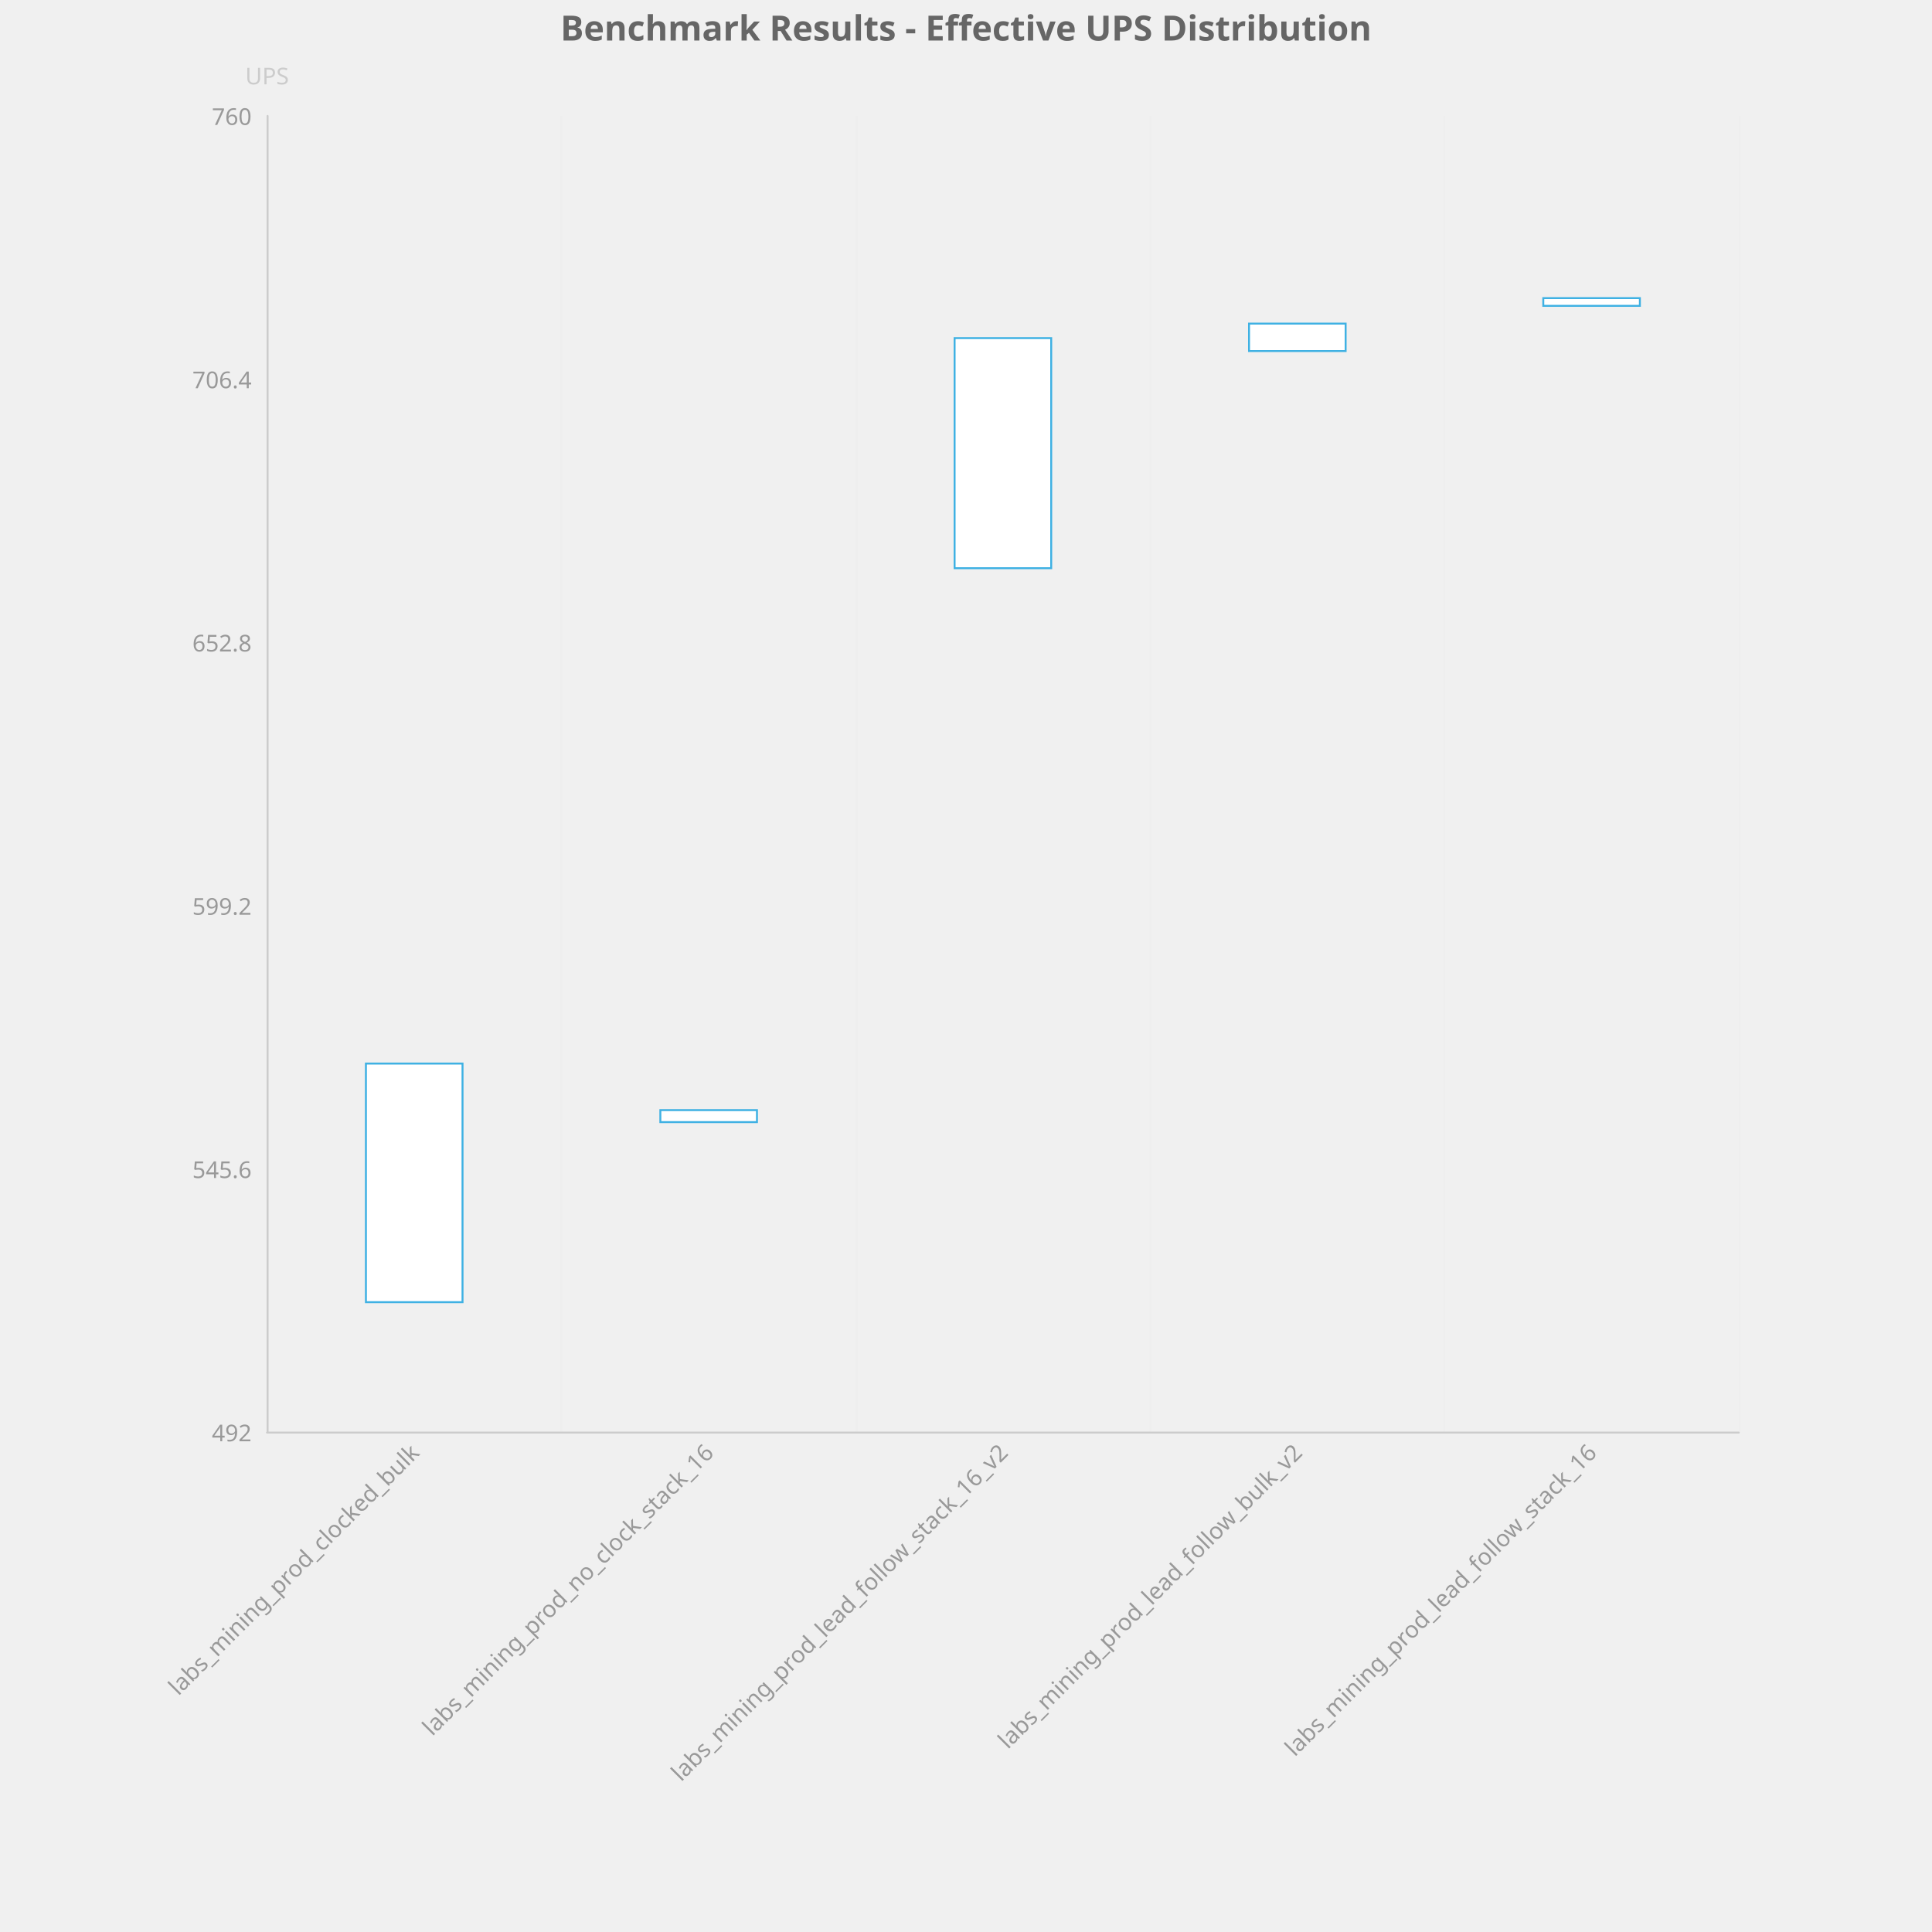
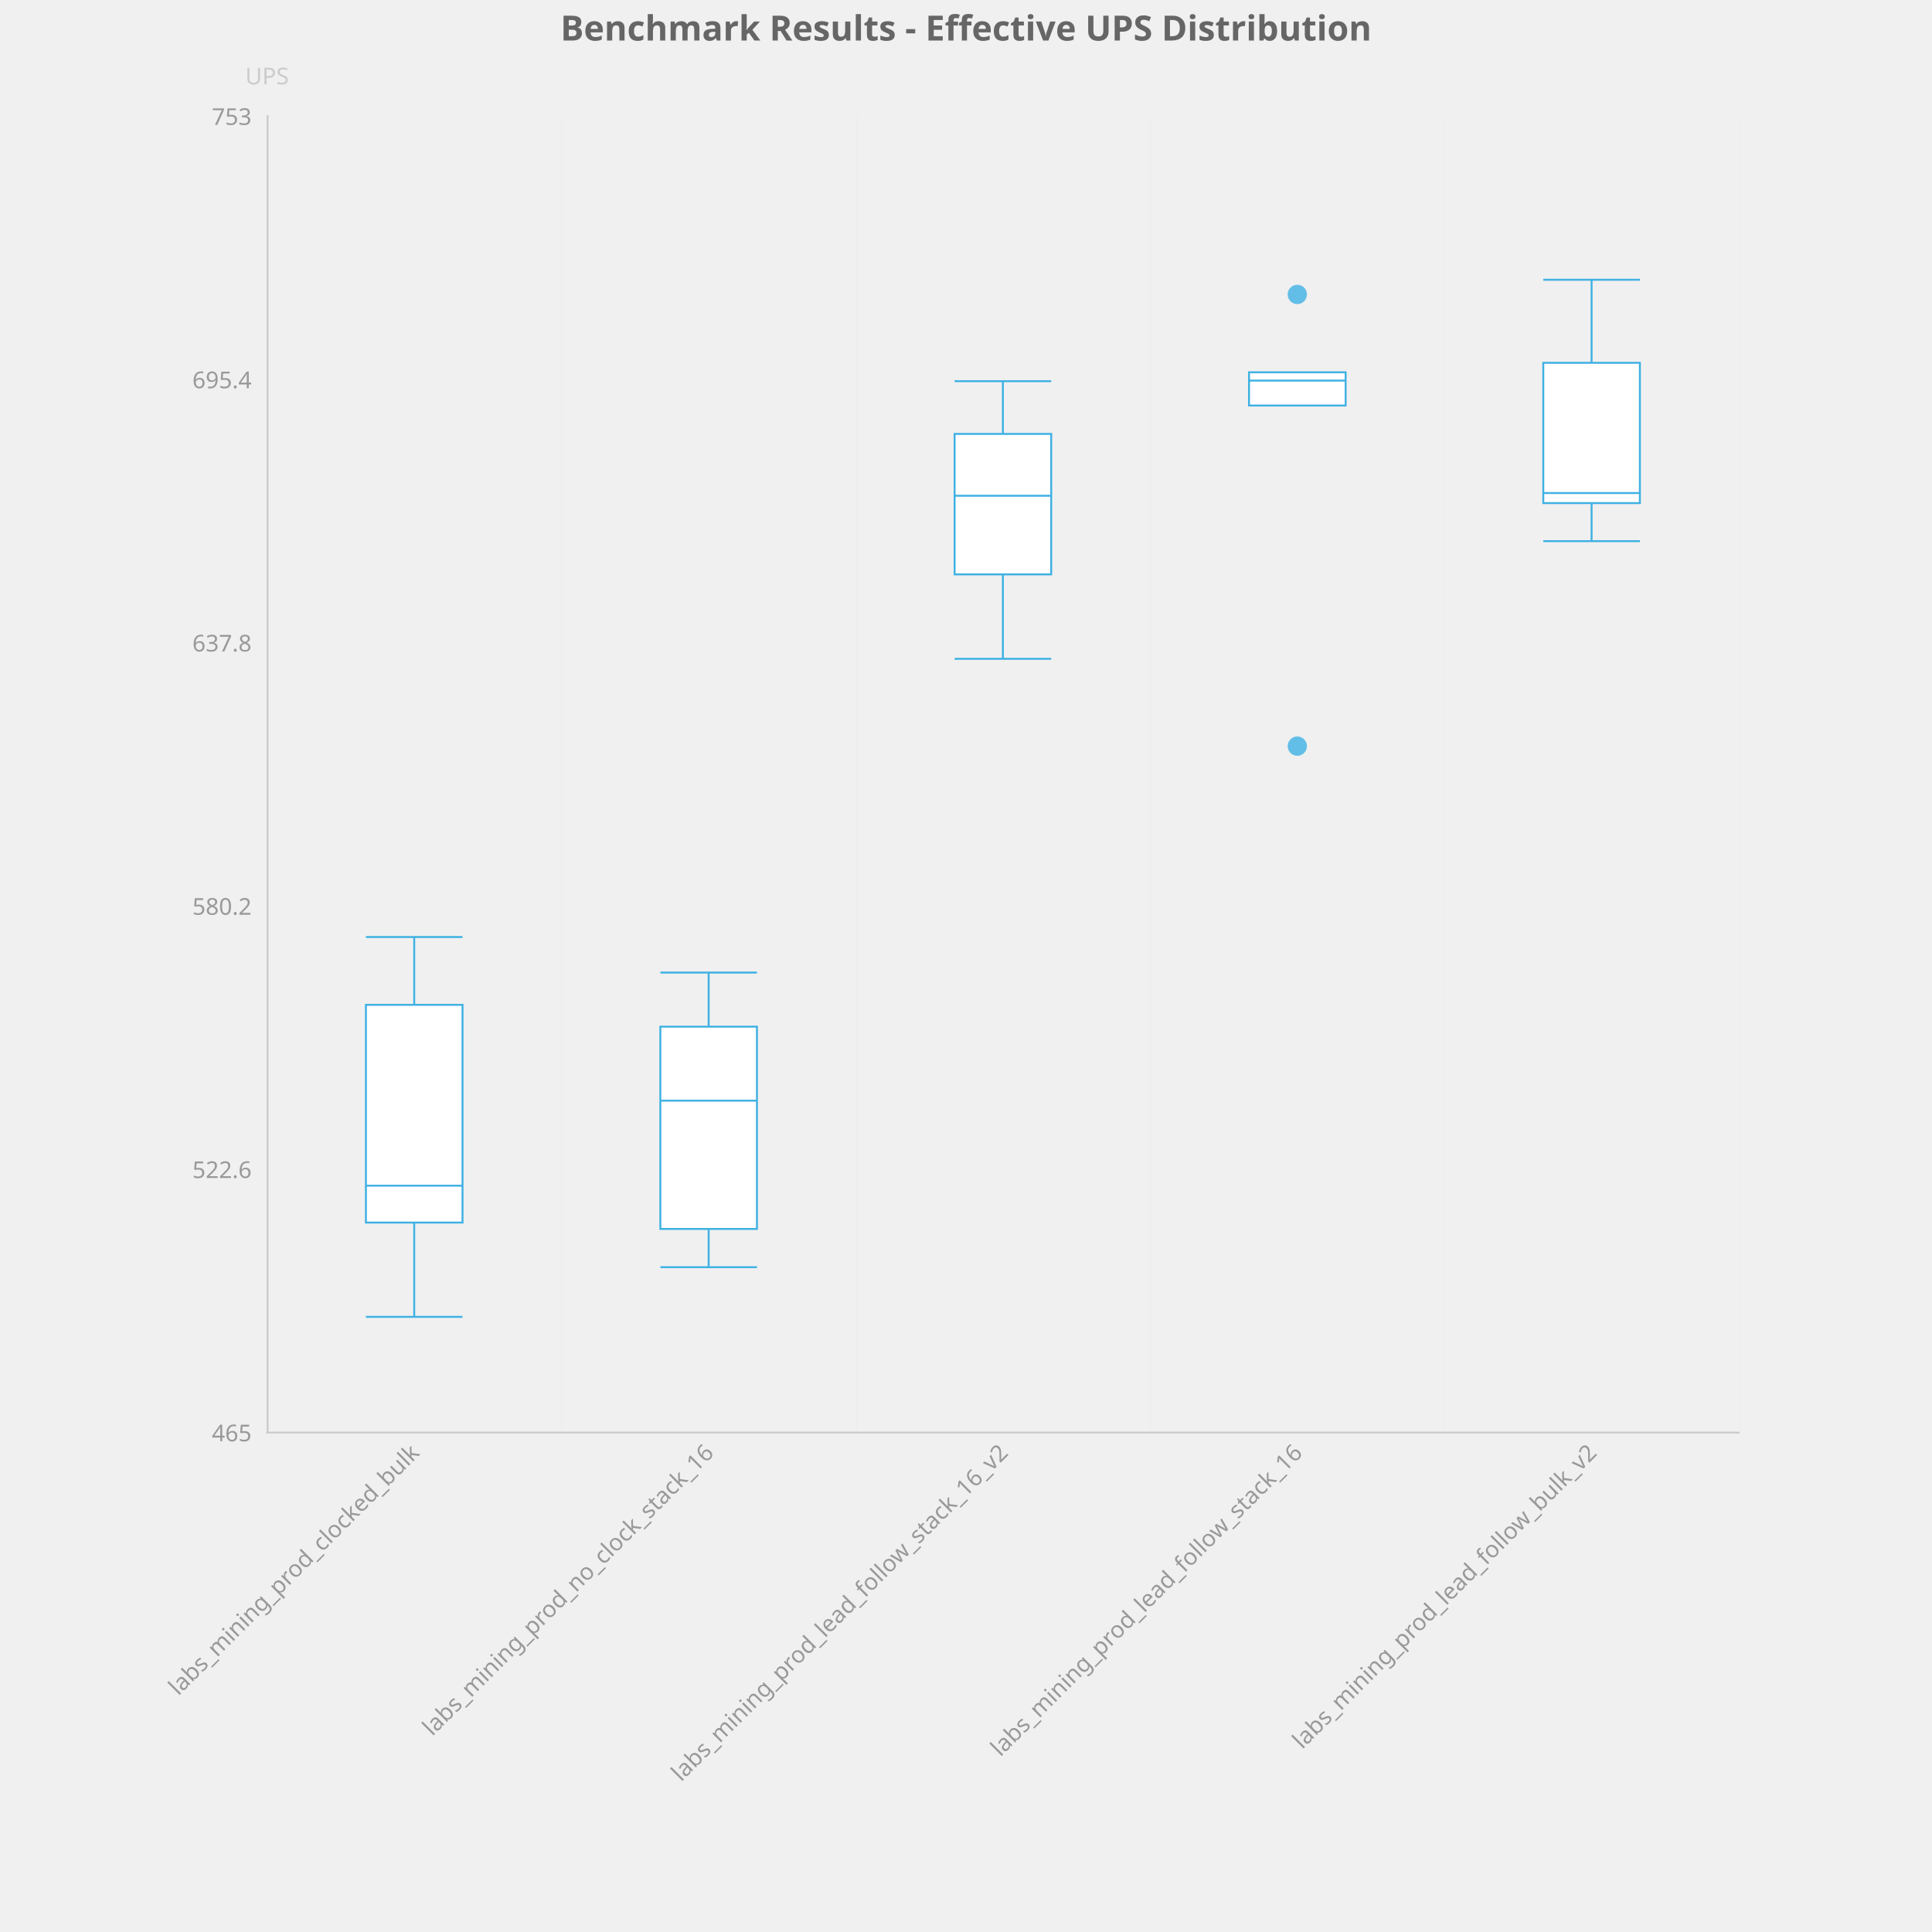
<svg xmlns="http://www.w3.org/2000/svg" width="1000" height="1000" version="1.1" baseProfile="full" viewBox="0 0 1000 1000">
  <rect width="1000" height="1000" x="0" y="0" fill="rgb(252,252,252)" fill-opacity="0" />
  <path d="M138.5 60L138.5 741.4" fill="transparent" stroke="#eeeeee" class="zr1-cls-2" />
  <path d="M290.5 60L290.5 741.4" fill="transparent" stroke="#eeeeee" class="zr1-cls-2" />
  <path d="M443.5 60L443.5 741.4" fill="transparent" stroke="#eeeeee" class="zr1-cls-2" />
  <path d="M595.5 60L595.5 741.4" fill="transparent" stroke="#eeeeee" class="zr1-cls-2" />
  <path d="M747.5 60L747.5 741.4" fill="transparent" stroke="#eeeeee" class="zr1-cls-2" />
  <path d="M900.5 60L900.5 741.4" fill="transparent" stroke="#eeeeee" class="zr1-cls-2" />
  <path d="M138.5 741.4L138.5 60" fill="transparent" stroke="#cccccc" stroke-linecap="round" class="zr1-cls-2" />
  <text dominant-baseline="central" text-anchor="middle" style="font-size:12px;font-family:sans-serif;" y="-6" transform="translate(138.24 45)" fill="#cccccc">UPS</text>
  <path d="M138.2 741.5L900 741.5" fill="transparent" stroke="#cccccc" stroke-linecap="round" class="zr1-cls-2" />
-   <text dominant-baseline="central" text-anchor="end" style="font-size:12px;font-family:sans-serif;" transform="translate(130.24 741.3547)" fill="#999999">492</text>
-   <text dominant-baseline="central" text-anchor="end" style="font-size:12px;font-family:sans-serif;" transform="translate(130.24 605.0837)" fill="#999999">545.6</text>
-   <text dominant-baseline="central" text-anchor="end" style="font-size:12px;font-family:sans-serif;" transform="translate(130.24 468.8128)" fill="#999999">599.2</text>
-   <text dominant-baseline="central" text-anchor="end" style="font-size:12px;font-family:sans-serif;" transform="translate(130.24 332.5419)" fill="#999999">652.8</text>
-   <text dominant-baseline="central" text-anchor="end" style="font-size:12px;font-family:sans-serif;" transform="translate(130.24 196.2709)" fill="#999999">706.4</text>
-   <text dominant-baseline="central" text-anchor="end" style="font-size:12px;font-family:sans-serif;" transform="translate(130.24 60)" fill="#999999">760</text>
+   <text dominant-baseline="central" text-anchor="end" style="font-size:12px;font-family:sans-serif;" transform="translate(130.24 741.3547)" fill="#999999">465</text>
+   <text dominant-baseline="central" text-anchor="end" style="font-size:12px;font-family:sans-serif;" transform="translate(130.24 605.0837)" fill="#999999">522.6</text>
+   <text dominant-baseline="central" text-anchor="end" style="font-size:12px;font-family:sans-serif;" transform="translate(130.24 468.8128)" fill="#999999">580.2</text>
+   <text dominant-baseline="central" text-anchor="end" style="font-size:12px;font-family:sans-serif;" transform="translate(130.24 332.5419)" fill="#999999">637.8</text>
+   <text dominant-baseline="central" text-anchor="end" style="font-size:12px;font-family:sans-serif;" transform="translate(130.24 196.2709)" fill="#999999">695.4</text>
+   <text dominant-baseline="central" text-anchor="end" style="font-size:12px;font-family:sans-serif;" transform="translate(130.24 60)" fill="#999999">753</text>
  <text dominant-baseline="central" text-anchor="end" style="font-size:12px;font-family:sans-serif;" transform="matrix(0.707,-0.707,0.707,0.707,214.416,749.3547)" fill="#999999">labs_mining_prod_clocked_bulk</text>
  <text dominant-baseline="central" text-anchor="end" style="font-size:12px;font-family:sans-serif;" transform="matrix(0.707,-0.707,0.707,0.707,366.768,749.3547)" fill="#999999">labs_mining_prod_no_clock_stack_16</text>
  <text dominant-baseline="central" text-anchor="end" style="font-size:12px;font-family:sans-serif;" transform="matrix(0.707,-0.707,0.707,0.707,519.12,749.3547)" fill="#999999">labs_mining_prod_lead_follow_stack_16_v2</text>
-   <text dominant-baseline="central" text-anchor="end" style="font-size:12px;font-family:sans-serif;" transform="matrix(0.707,-0.707,0.707,0.707,671.472,749.3547)" fill="#999999">labs_mining_prod_lead_follow_bulk_v2</text>
-   <text dominant-baseline="central" text-anchor="end" style="font-size:12px;font-family:sans-serif;" transform="matrix(0.707,-0.707,0.707,0.707,823.824,749.3547)" fill="#999999">labs_mining_prod_lead_follow_stack_16</text>
-   <path d="M189.4 674L239.4 674L239.4 550.5L189.4 550.5ZM214.4 674M214.4 550.5M189.4 674L239.4 674M189.4 550.5L239.4 550.5M189.4 550.5L239.4 550.5" fill="#fff" stroke="#3FB1E3" ecmeta_series_index="0" ecmeta_data_index="0" ecmeta_ssr_type="chart" class="zr1-cls-3" />
-   <path d="M341.8 580.8L391.8 580.8L391.8 574.6L341.8 574.6ZM366.8 580.8M366.8 574.6M341.8 580.8L391.8 580.8M341.8 574.6L391.8 574.6M341.8 574.6L391.8 574.6" fill="#fff" stroke="#3FB1E3" ecmeta_series_index="0" ecmeta_data_index="1" ecmeta_ssr_type="chart" class="zr1-cls-3" />
-   <path d="M494.1 294.1L544.1 294.1L544.1 175L494.1 175ZM519.1 294.1M519.1 175M494.1 294.1L544.1 294.1M494.1 175L544.1 175M494.1 175L544.1 175" fill="#fff" stroke="#3FB1E3" ecmeta_series_index="0" ecmeta_data_index="2" ecmeta_ssr_type="chart" class="zr1-cls-3" />
-   <path d="M646.5 181.7L696.5 181.7L696.5 167.5L646.5 167.5ZM671.5 181.7M671.5 167.5M646.5 181.7L696.5 181.7M646.5 167.5L696.5 167.5M646.5 167.5L696.5 167.5" fill="#fff" stroke="#3FB1E3" ecmeta_series_index="0" ecmeta_data_index="3" ecmeta_ssr_type="chart" class="zr1-cls-3" />
-   <path d="M798.8 158.3L848.8 158.3L848.8 154.3L798.8 154.3ZM823.8 158.3M823.8 154.3M798.8 158.3L848.8 158.3M798.8 154.3L848.8 154.3M798.8 154.3L848.8 154.3" fill="#fff" stroke="#3FB1E3" ecmeta_series_index="0" ecmeta_data_index="4" ecmeta_ssr_type="chart" class="zr1-cls-3" />
+   <text dominant-baseline="central" text-anchor="end" style="font-size:12px;font-family:sans-serif;" transform="matrix(0.707,-0.707,0.707,0.707,671.472,749.3547)" fill="#999999">labs_mining_prod_lead_follow_stack_16</text>
+   <text dominant-baseline="central" text-anchor="end" style="font-size:12px;font-family:sans-serif;" transform="matrix(0.707,-0.707,0.707,0.707,823.824,749.3547)" fill="#999999">labs_mining_prod_lead_follow_bulk_v2</text>
+   <path d="M189.4 632.8L239.4 632.8L239.4 520.1L189.4 520.1ZM214.4 681.6L214.4 632.8M214.4 485L214.4 520.1M189.4 681.6L239.4 681.6M189.4 485L239.4 485M189.4 613.7L239.4 613.7" fill="#fff" stroke="#3FB1E3" ecmeta_series_index="0" ecmeta_data_index="0" ecmeta_ssr_type="chart" class="zr1-cls-3" />
+   <path d="M341.8 636.1L391.8 636.1L391.8 531.4L341.8 531.4ZM366.8 655.9L366.8 636.1M366.8 503.4L366.8 531.4M341.8 655.9L391.8 655.9M341.8 503.4L391.8 503.4M341.8 569.7L391.8 569.7" fill="#fff" stroke="#3FB1E3" ecmeta_series_index="0" ecmeta_data_index="1" ecmeta_ssr_type="chart" class="zr1-cls-3" />
+   <path d="M494.1 297.3L544.1 297.3L544.1 224.6L494.1 224.6ZM519.1 341L519.1 297.3M519.1 197.3L519.1 224.6M494.1 341L544.1 341M494.1 197.3L544.1 197.3M494.1 256.6L544.1 256.6" fill="#fff" stroke="#3FB1E3" ecmeta_series_index="0" ecmeta_data_index="2" ecmeta_ssr_type="chart" class="zr1-cls-3" />
+   <path d="M646.5 209.9L696.5 209.9L696.5 192.7L646.5 192.7ZM671.5 209.9M671.5 192.7M646.5 209.9L696.5 209.9M646.5 192.7L696.5 192.7M646.5 197L696.5 197" fill="#fff" stroke="#3FB1E3" ecmeta_series_index="0" ecmeta_data_index="3" ecmeta_ssr_type="chart" class="zr1-cls-3" />
+   <path d="M798.8 260.4L848.8 260.4L848.8 187.8L798.8 187.8ZM823.8 280.1L823.8 260.4M823.8 144.8L823.8 187.8M798.8 280.1L848.8 280.1M798.8 144.8L848.8 144.8M798.8 255.2L848.8 255.2" fill="#fff" stroke="#3FB1E3" ecmeta_series_index="0" ecmeta_data_index="4" ecmeta_ssr_type="chart" class="zr1-cls-3" />
+   <path d="M1 0A1 1 0 1 1 1 -0.1A1 1 0 0 1 1 0" transform="matrix(5,0,0,5,671.472,386.4488)" fill="#3fb1e3" fill-opacity="0.8" stroke="#ccc" stroke-width="0" stroke-opacity="0.8" ecmeta_series_index="1" ecmeta_data_index="0" ecmeta_ssr_type="chart" class="zr1-cls-4" />
+   <path d="M1 0A1 1 0 1 1 1 -0.1A1 1 0 0 1 1 0" transform="matrix(5,0,0,5,671.472,152.6508)" fill="#3fb1e3" fill-opacity="0.8" stroke="#ccc" stroke-width="0" stroke-opacity="0.8" ecmeta_series_index="1" ecmeta_data_index="1" ecmeta_ssr_type="chart" class="zr1-cls-4" />
  <path d="M-194.5 -5l389.1 0l0 28l-389.1 0Z" transform="translate(500 5)" fill="rgb(0,0,0)" fill-opacity="0" stroke="#ccc" stroke-width="0" class="zr1-cls-2" />
  <text dominant-baseline="central" text-anchor="middle" style="font-size:18px;font-family:sans-serif;font-weight:bold;" xml:space="preserve" y="9" transform="translate(500 5)" fill="#666666">Benchmark Results - Effective UPS Distribution</text>
  <style>
.zr1-cls-2:hover {
pointer-events:none;
}
.zr1-cls-3:hover {
cursor:pointer;
fill:rgba(255,255,255,1);
stroke-width:2;
}
+ .zr1-cls-4:hover {
+ cursor:pointer;
+ fill:rgba(69,194,249,1);
+ }



</style>
</svg>
